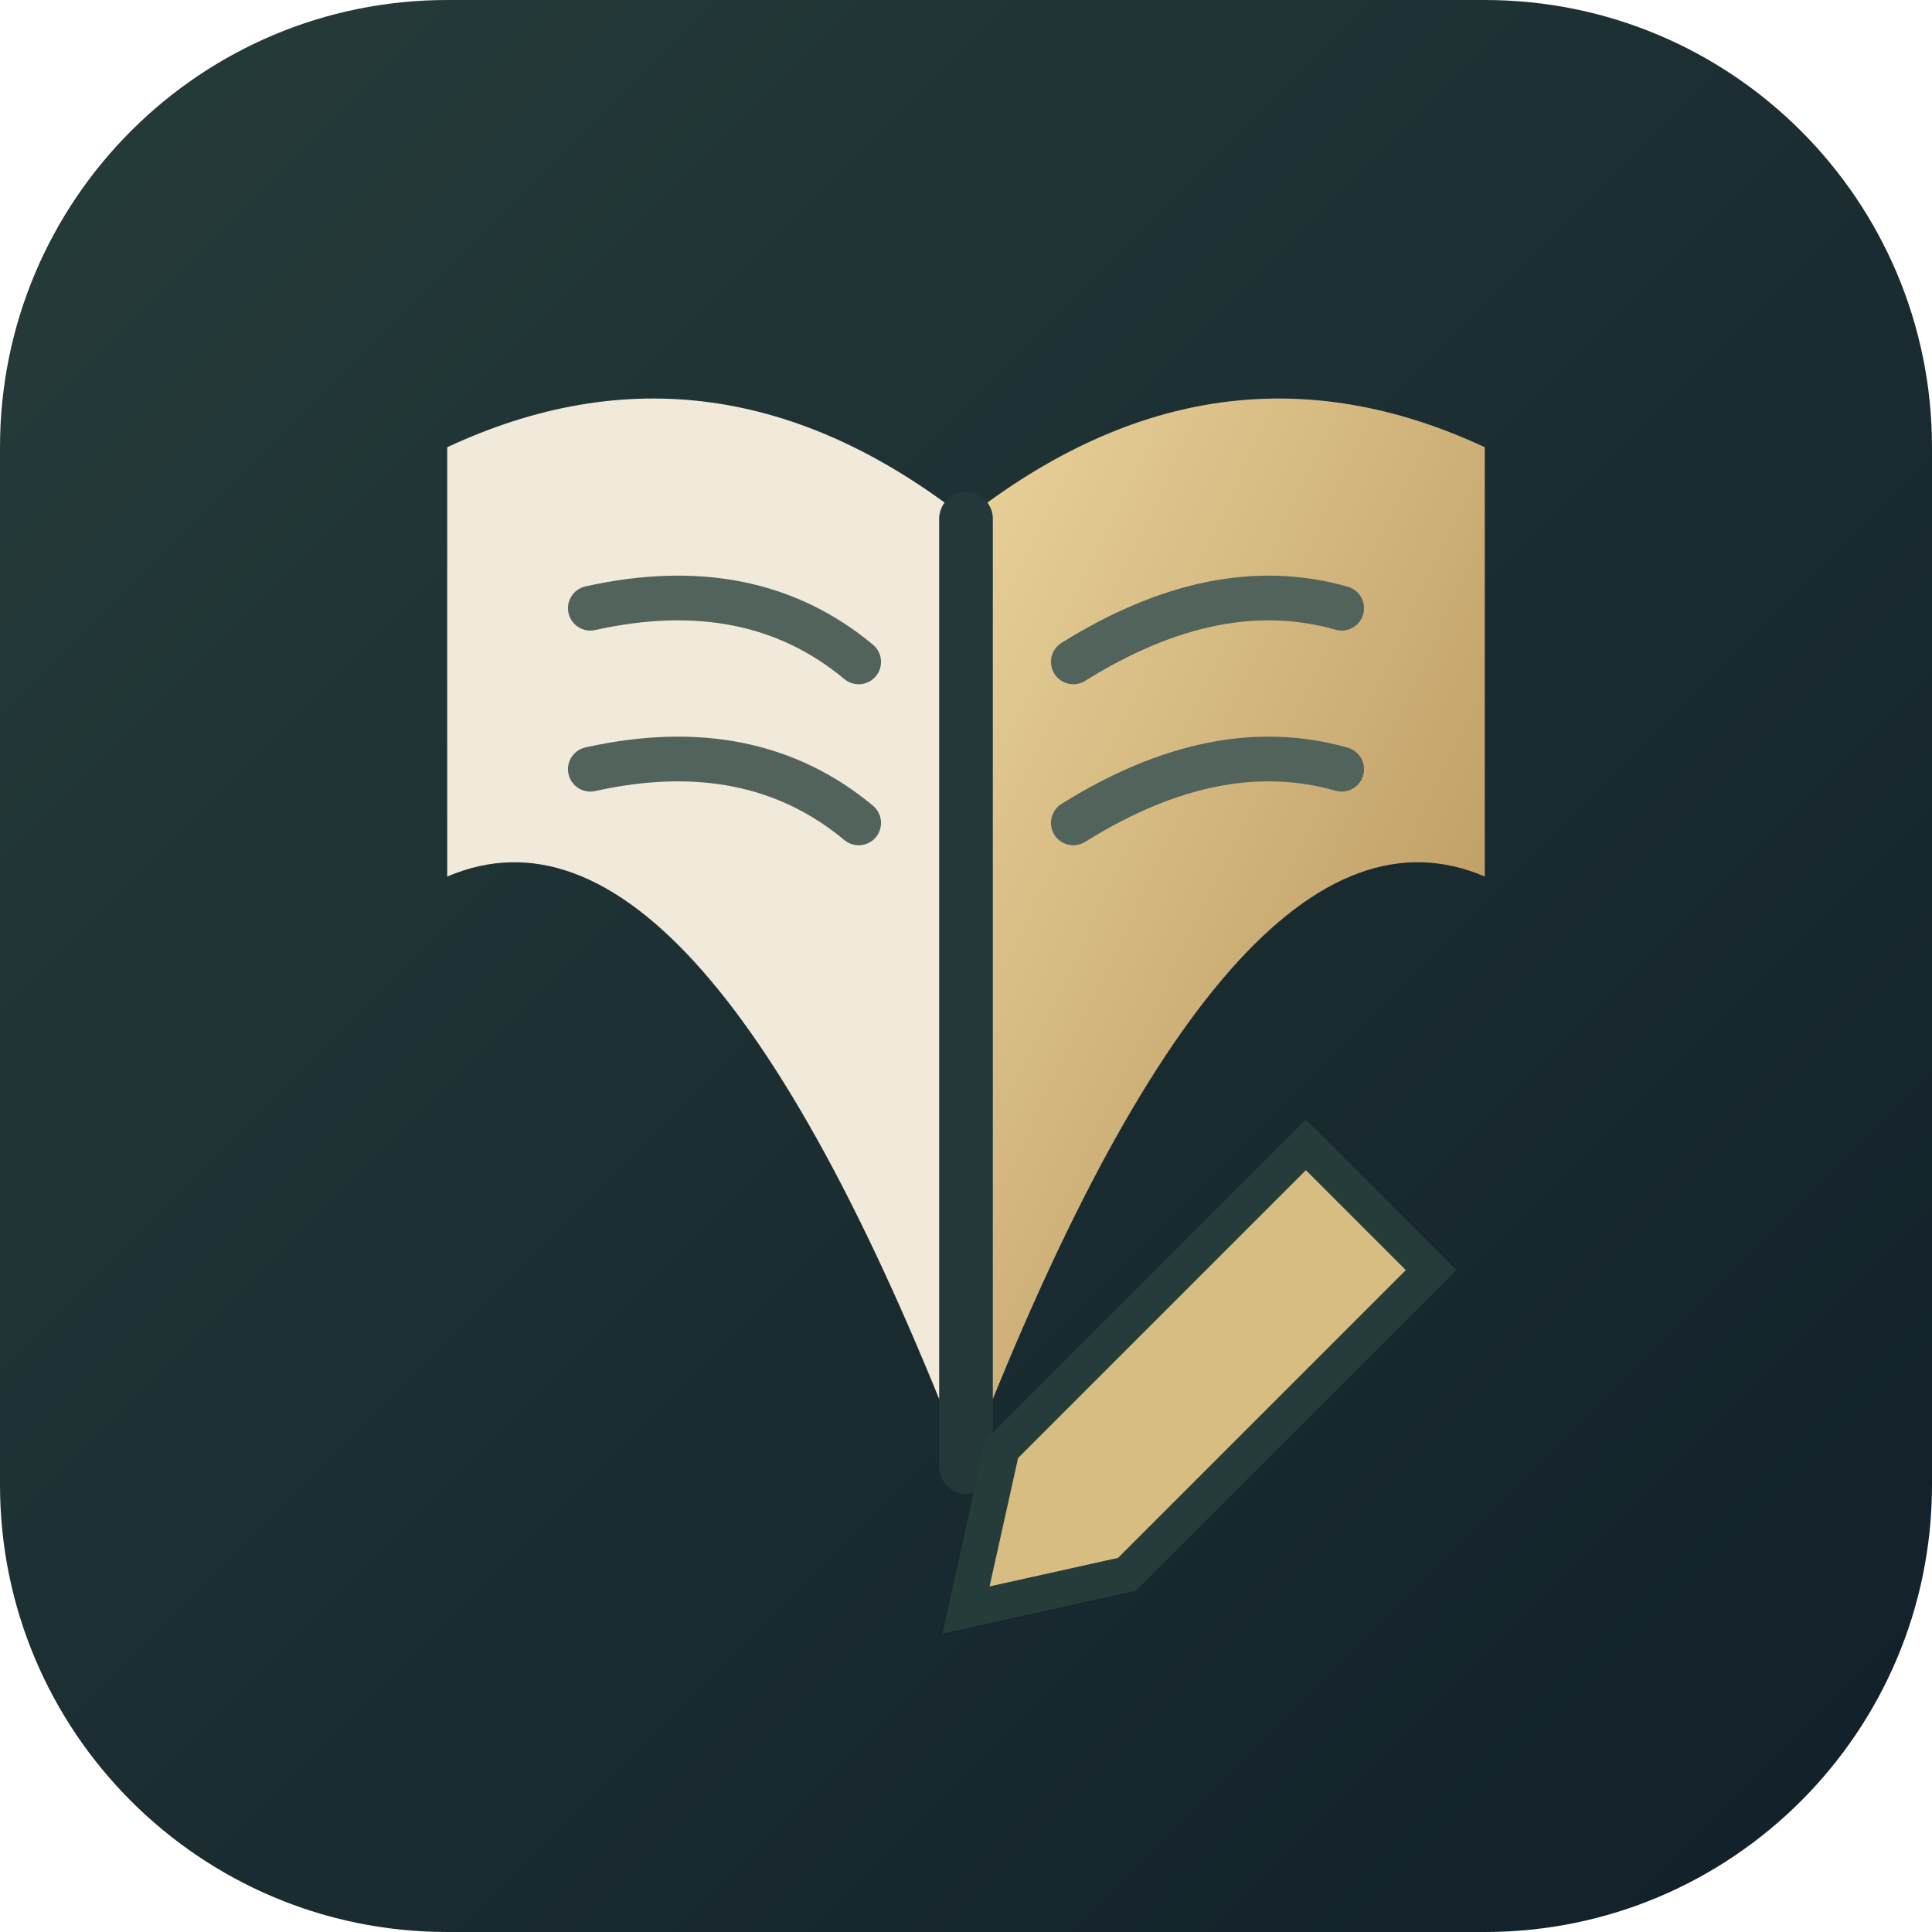
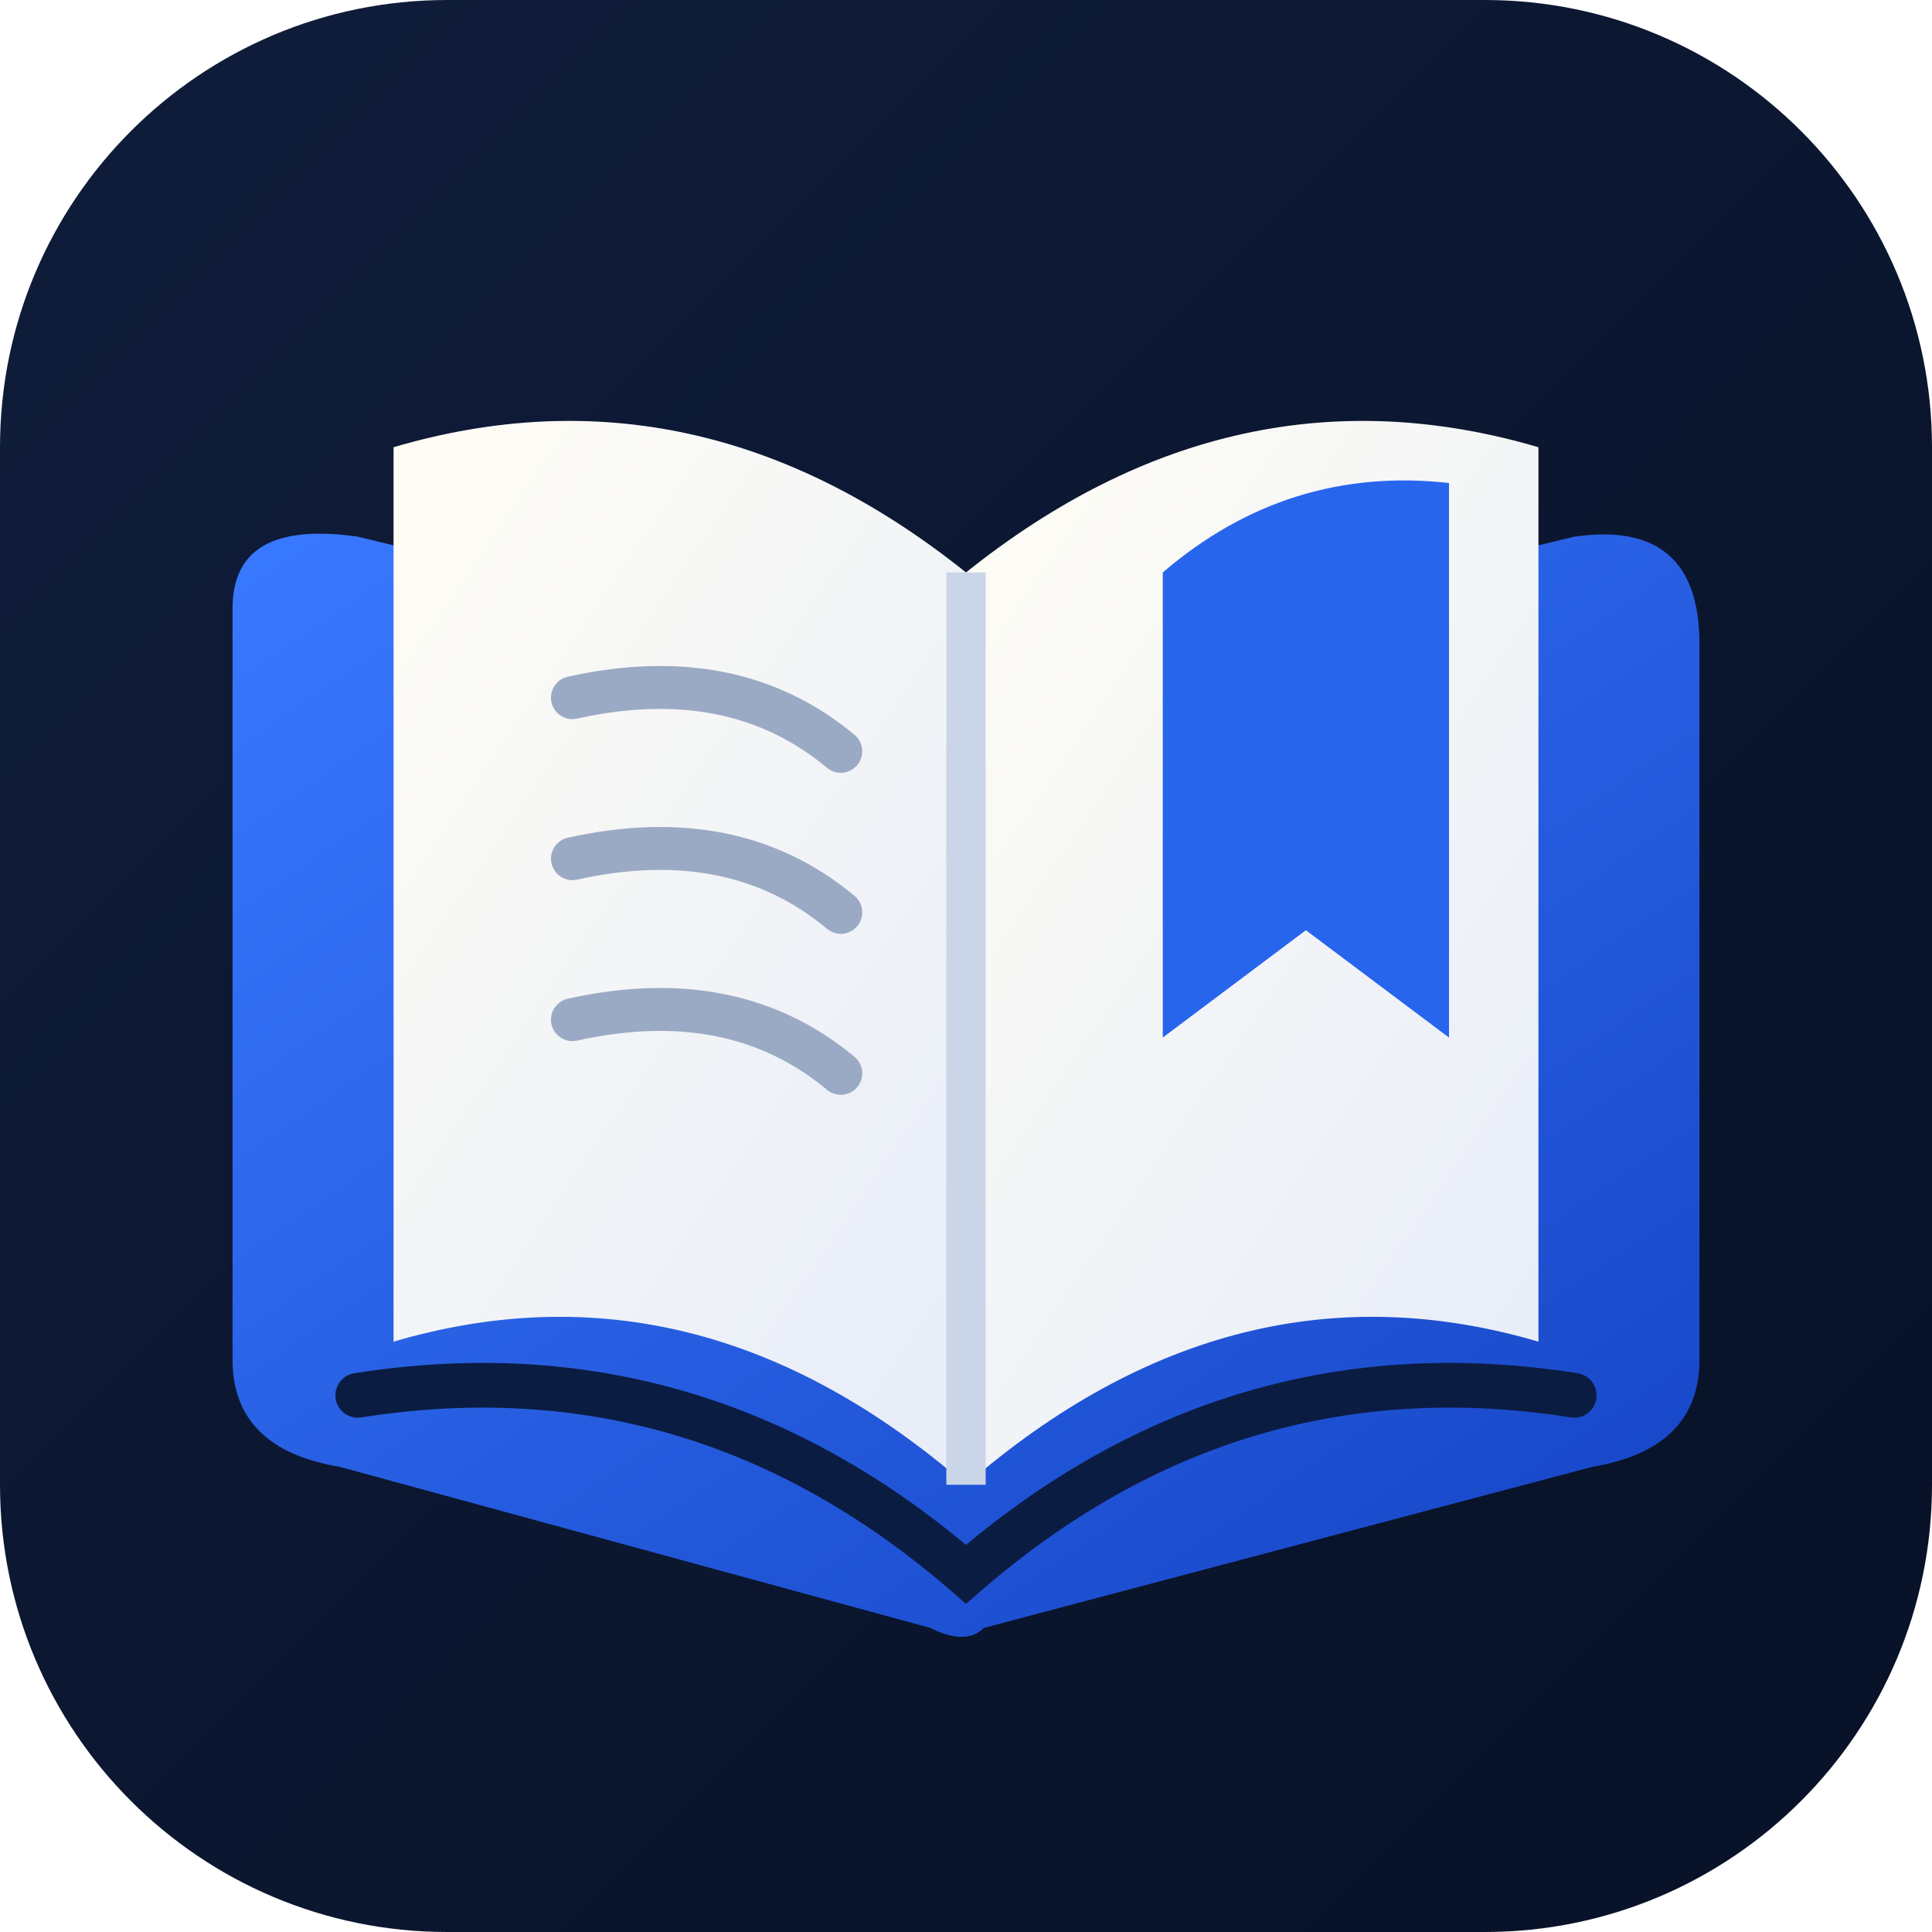
<svg xmlns="http://www.w3.org/2000/svg" viewBox="0 0 108 108">
  <defs>
    <linearGradient id="bg" x1="0" y1="0" x2="1" y2="1">
-       <stop stop-color="#263c3a" />
-       <stop offset="1" stop-color="#111f29" />
+       <stop stop-color="#101d3b" />
+       <stop offset="1" stop-color="#071126" />
    </linearGradient>
-     <linearGradient id="gold" x1="0" y1="0" x2="1" y2="1">
-       <stop stop-color="#ead39c" />
-       <stop offset="1" stop-color="#b18e54" />
+     <linearGradient id="cover" x1="0" y1="0" x2="0.9" y2="1">
+       <stop stop-color="#3979ff" />
+       <stop offset="1" stop-color="#1746c7" />
+     </linearGradient>
+     <linearGradient id="paper" x1="0" y1="0" x2="0.8" y2="1">
+       <stop stop-color="#fffdf5" />
+       <stop offset="1" stop-color="#e8edf8" />
    </linearGradient>
  </defs>
  <rect width="108" height="108" rx="25" fill="url(#bg)" />
-   <path d="M25 25Q40 18 54 29v53Q39 43 25 49z" fill="#f1eadb" />
-   <path d="M83 25Q68 18 54 29v53Q69 43 83 49z" fill="url(#gold)" />
-   <path d="M54 29v53" stroke="#24383a" stroke-width="3" stroke-linecap="round" />
-   <path d="M33 34q9-2 15 3M33 43q9-2 15 3M60 37q8-5 15-3M60 46q8-5 15-3" fill="none" stroke="#52635b" stroke-width="2.5" stroke-linecap="round" />
-   <path d="M73 64l7 7-17 17-9 2 2-9z" fill="#d8bd83" stroke="#263c3a" stroke-width="2" />
+   <path d="M13 34Q13 29 20 30L53 38Q54 38 55 38L88 30Q95 29 95 36V76Q95 81 89 82L55 91Q54 92 52 91L19 82Q13 81 13 76Z" fill="url(#cover)" />
+   <path d="M22 25Q39 20 54 32V83Q39 70 22 75Z" fill="url(#paper)" />
+   <path d="M86 25Q69 20 54 32V83Q69 70 86 75Z" fill="url(#paper)" />
+   <path d="M54 32V83" fill="none" stroke="#cbd5e8" stroke-width="2.2" />
+   <path d="M32 39Q41 37 47 42M32 48Q41 46 47 51M32 57Q41 55 47 60" fill="none" stroke="#9baac4" stroke-width="2.4" stroke-linecap="round" />
+   <path d="M65 32V58L73 52L81 58V27Q72 26 65 32Z" fill="#2865ed" />
+   <path d="M20 78Q39 75 54 88Q69 75 88 78" fill="none" stroke="#0b1c42" stroke-width="2.5" stroke-linecap="round" />
</svg>
